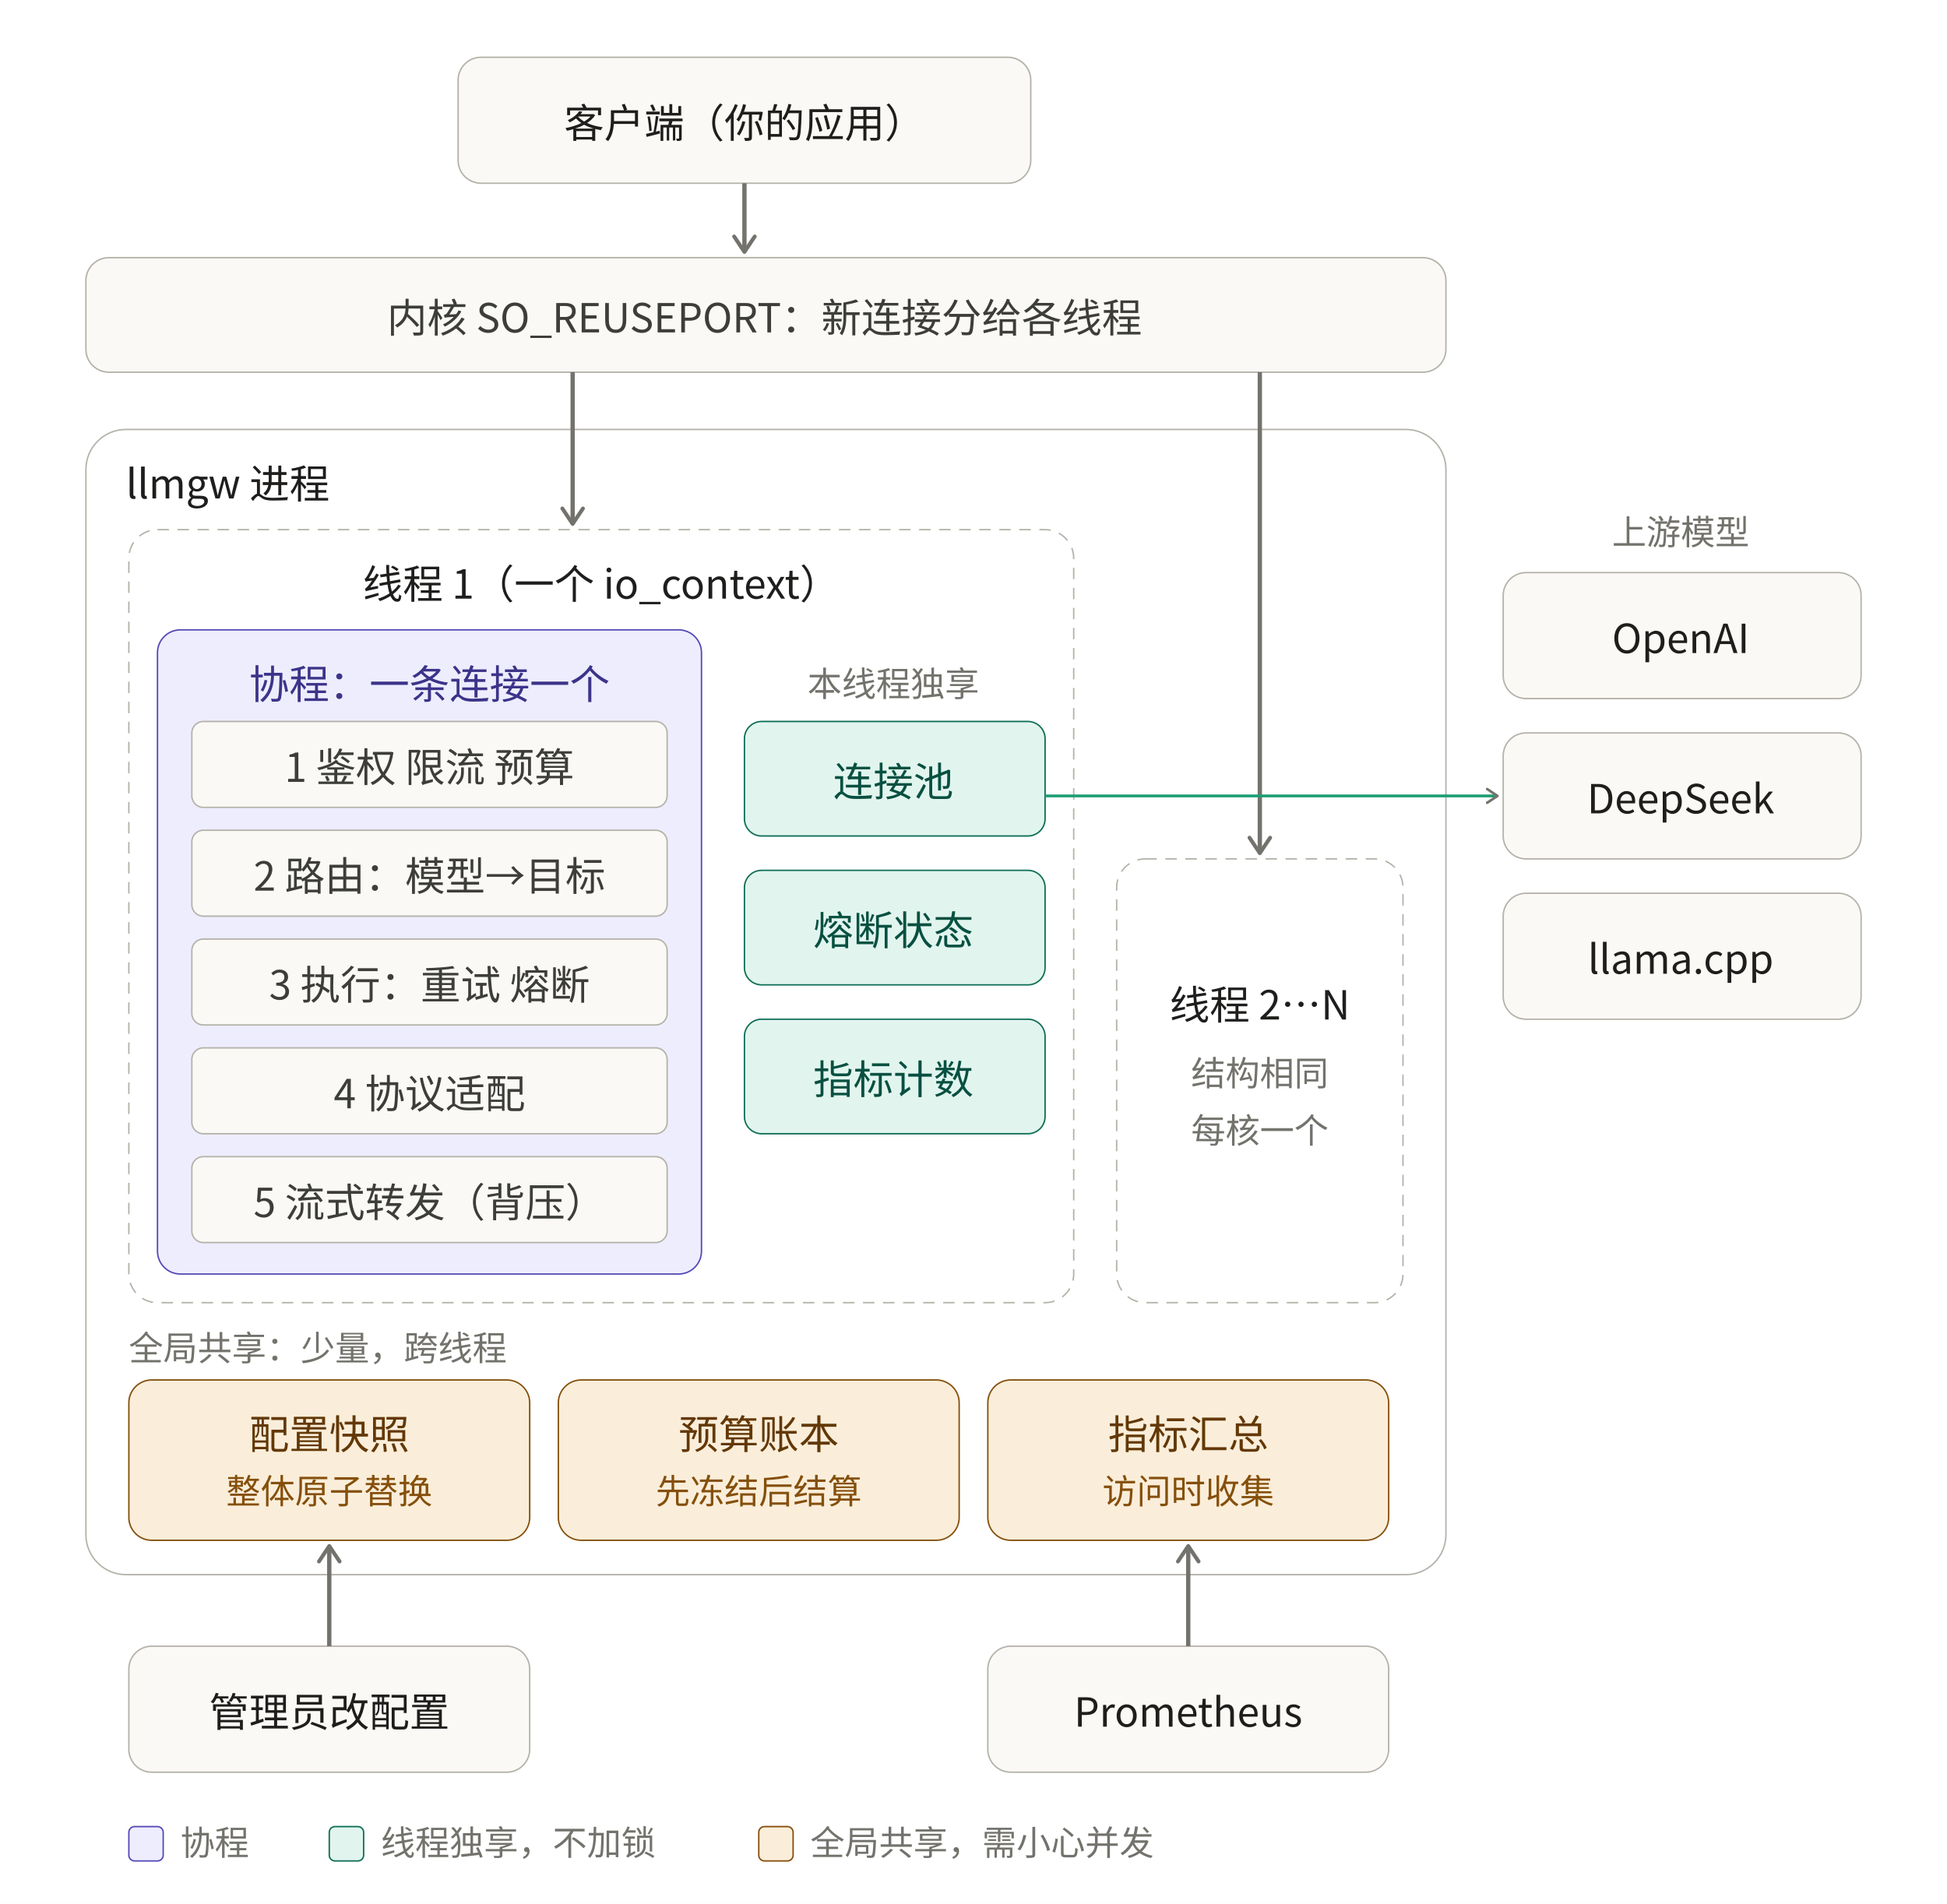
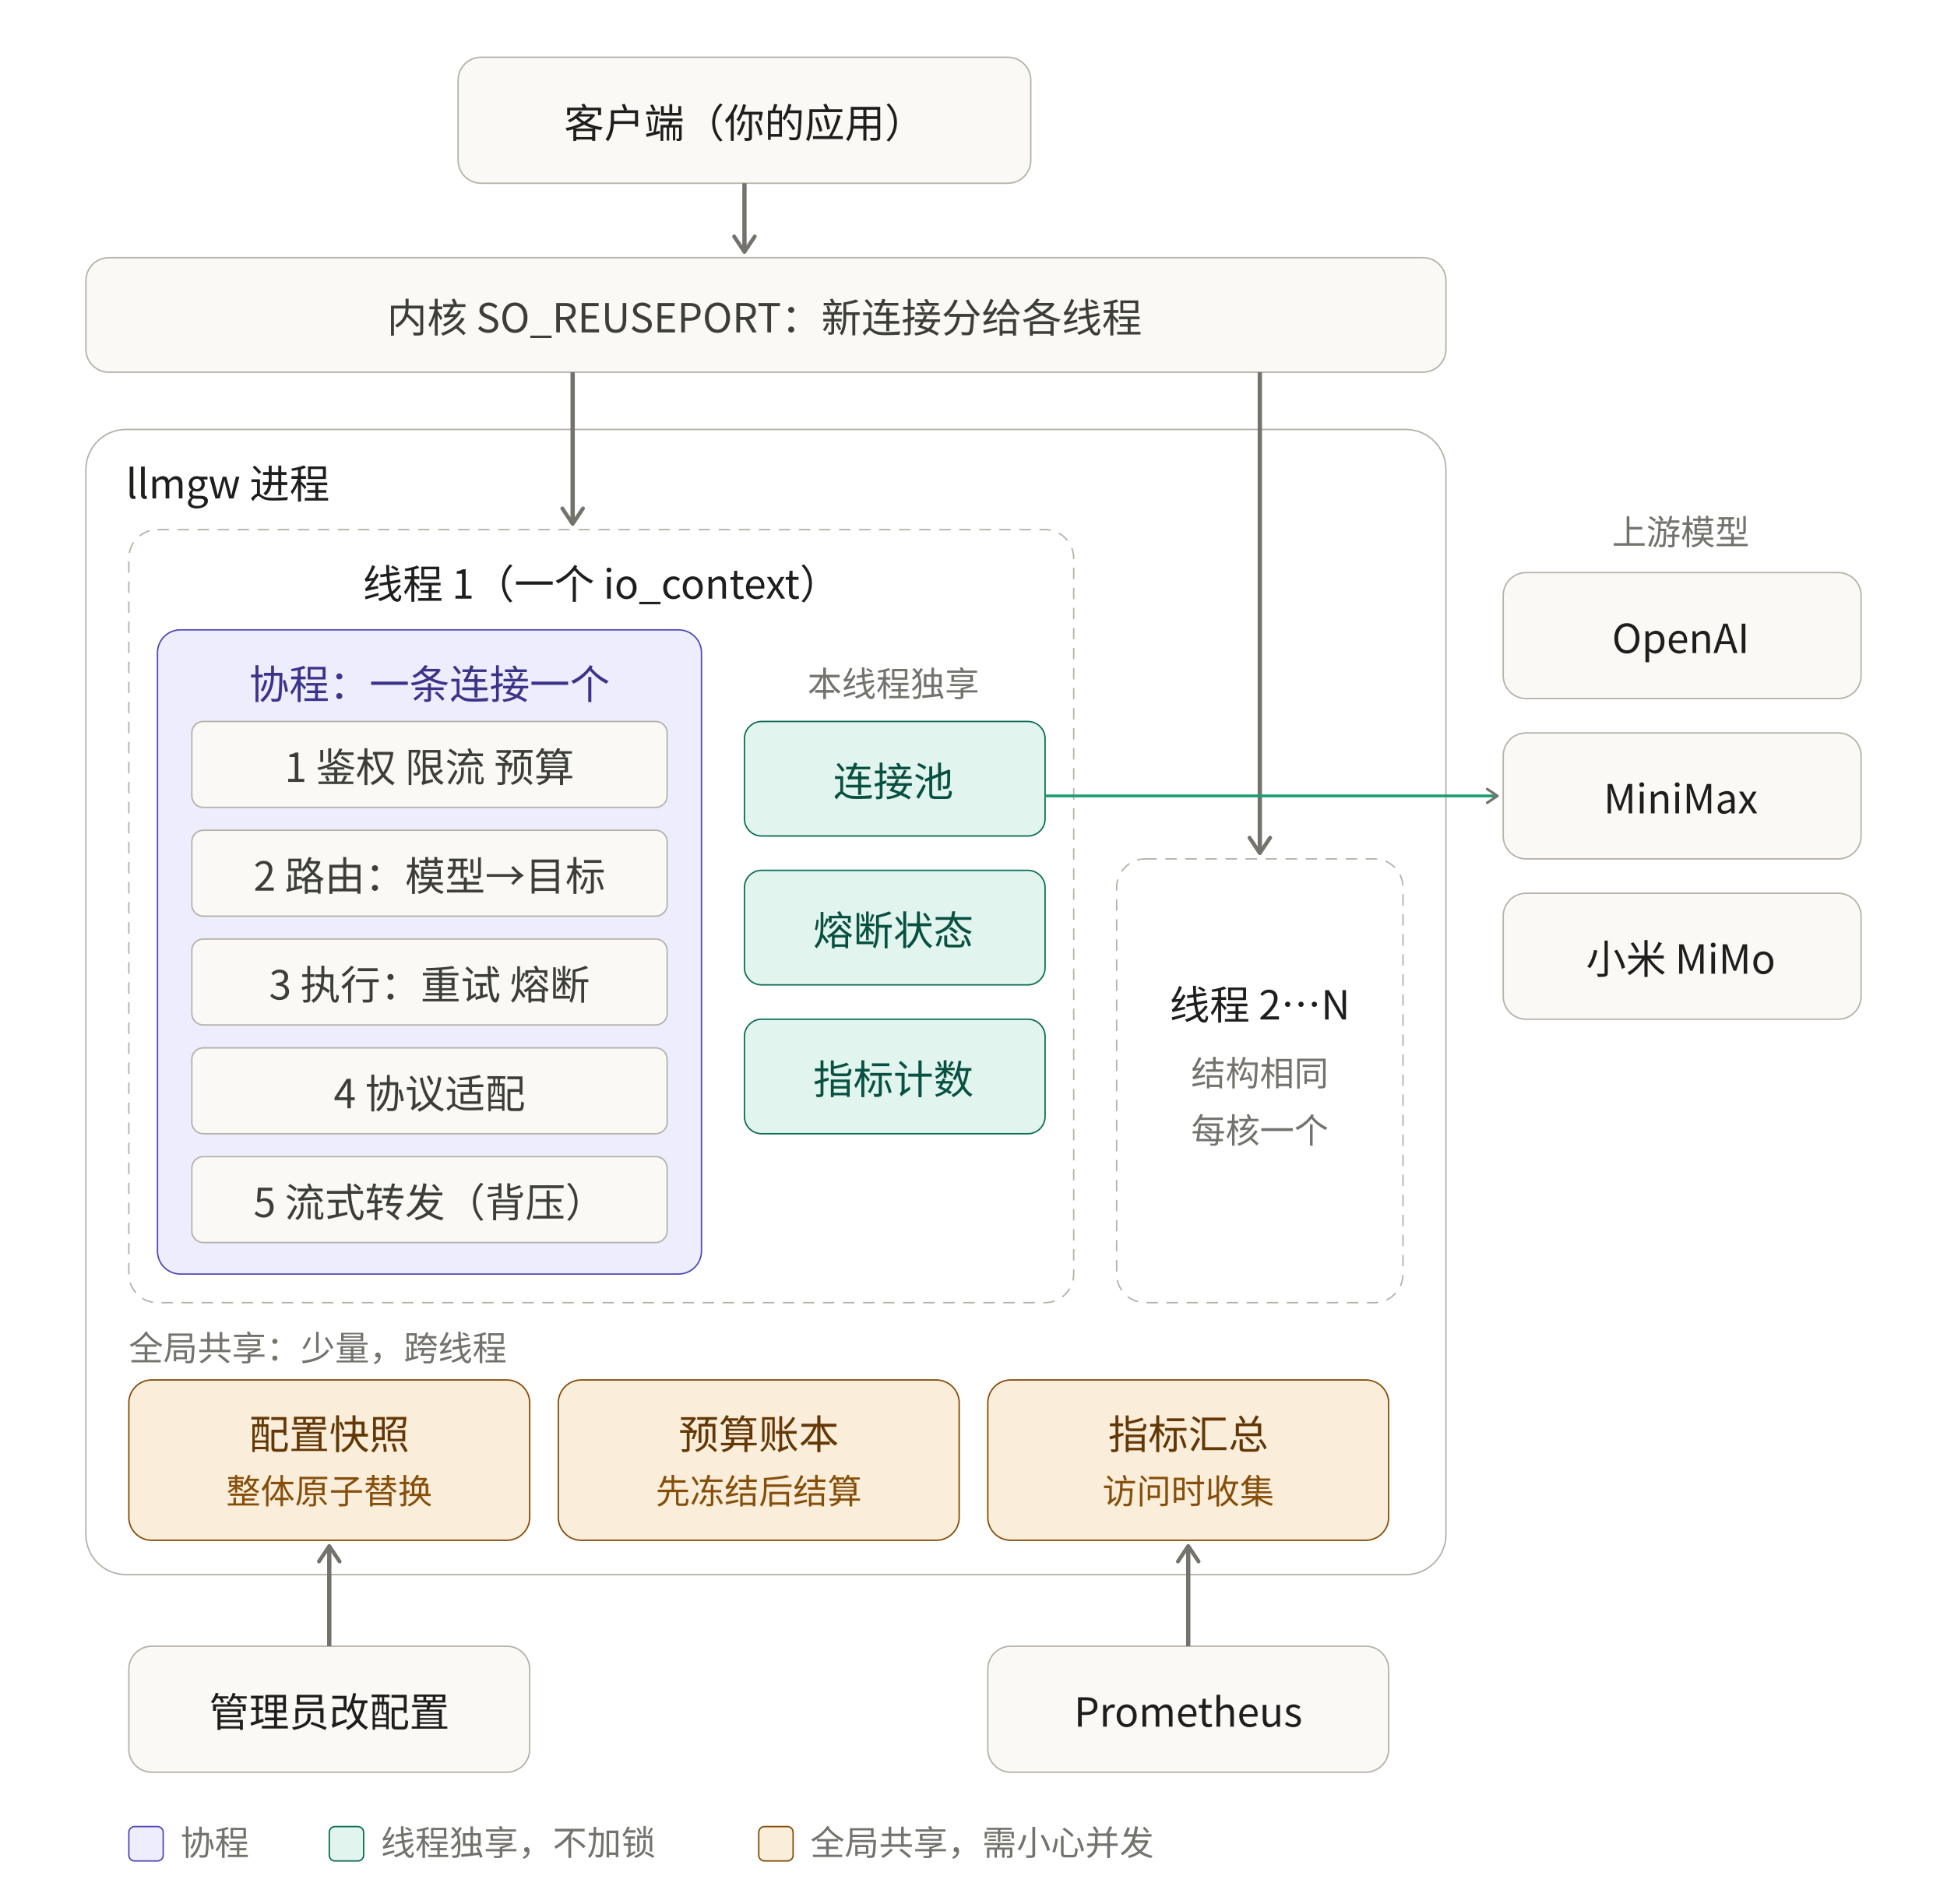
<svg xmlns="http://www.w3.org/2000/svg" width="680" height="665" viewBox="0 0 680 665" role="img">
  <style>text{font-family:'PingFang SC','Hiragino Sans GB','Microsoft YaHei','Noto Sans CJK SC','Noto Sans SC','Source Han Sans SC',sans-serif}.t{font-size:14px;font-weight:400;fill:#3d3d3a}.ts{font-size:12px;font-weight:400;fill:#73726c}.th{font-size:14px;font-weight:500;fill:#1f1e1d}.box{fill:#faf9f5;stroke:#b4b2a9}.arr{stroke:#73726c;stroke-width:1.5;fill:none}.c-purple&gt;rect,.c-purple&gt;circle,rect.c-purple,circle.c-purple{fill:#EEEDFE;stroke:#534AB7}.c-purple&gt;.th,.c-purple&gt;.t{fill:#3C3489}.c-purple&gt;.ts{fill:#534AB7}.c-teal&gt;rect,.c-teal&gt;circle,rect.c-teal,circle.c-teal{fill:#E1F5EE;stroke:#0F6E56}.c-teal&gt;.th,.c-teal&gt;.t{fill:#085041}.c-teal&gt;.ts{fill:#0F6E56}.c-amber&gt;rect,.c-amber&gt;circle,rect.c-amber,circle.c-amber{fill:#FAEEDA;stroke:#854F0B}.c-amber&gt;.th,.c-amber&gt;.t{fill:#633806}.c-amber&gt;.ts{fill:#854F0B}.c-red&gt;rect,.c-red&gt;circle,rect.c-red,circle.c-red{fill:#FCEBEB;stroke:#A32D2D}.c-red&gt;.th,.c-red&gt;.t{fill:#791F1F}.c-red&gt;.ts{fill:#A32D2D}.c-gray&gt;rect,.c-gray&gt;circle,rect.c-gray,circle.c-gray{fill:#F1EFE8;stroke:#5F5E5A}.c-gray&gt;.th,.c-gray&gt;.t{fill:#444441}.c-gray&gt;.ts{fill:#5F5E5A}</style>
  <rect width="680" height="665" fill="#ffffff" />
  <defs>
    <marker id="arrow" viewBox="0 0 10 10" refX="8" refY="5" markerWidth="6" markerHeight="6" orient="auto-start-reverse">
      <path d="M2 1L8 5L2 9" fill="none" stroke="#73726c" stroke-width="1.5" stroke-linecap="round" stroke-linejoin="round" />
    </marker>
  </defs>
  <rect x="160" y="20" width="200" height="44" rx="8" class="box" stroke-width="0.5" />
  <text class="th" x="260" y="42" text-anchor="middle" dominant-baseline="central">客户端（你的应用）</text>
  <line x1="260" y1="64" x2="260" y2="88" class="arr" marker-end="url(#arrow)" />
  <rect x="30" y="90" width="475" height="40" rx="8" class="box" stroke-width="0.5" />
  <text class="t" x="267" y="110" text-anchor="middle" dominant-baseline="central">内核 SO_REUSEPORT：新连接分给各线程</text>
  <rect x="30" y="150" width="475" height="400" rx="14" fill="none" stroke="#b4b2a9" stroke-width="0.5" />
  <text class="th" x="44" y="168" dominant-baseline="central">llmgw 进程</text>
  <line x1="200" y1="130" x2="200" y2="183" class="arr" marker-end="url(#arrow)" />
  <line x1="440" y1="130" x2="440" y2="298" class="arr" marker-end="url(#arrow)" />
  <rect x="45" y="185" width="330" height="270" rx="10" fill="none" stroke="#b4b2a9" stroke-width="0.5" stroke-dasharray="4 3" />
  <text class="th" x="210" y="203" text-anchor="middle" dominant-baseline="central">线程 1（一个 io_context）</text>
  <g class="c-purple">
    <rect x="55" y="220" width="190" height="225" rx="8" stroke-width="0.5" />
    <text class="th" x="150" y="238" text-anchor="middle" dominant-baseline="central">协程：一条连接一个</text>
  </g>
  <rect x="67" y="252" width="166" height="30" rx="4" class="box" stroke-width="0.5" />
  <text class="t" x="150" y="267" text-anchor="middle" dominant-baseline="central">1 鉴权 限流 预算</text>
  <rect x="67" y="290" width="166" height="30" rx="4" class="box" stroke-width="0.5" />
  <text class="t" x="150" y="305" text-anchor="middle" dominant-baseline="central">2 路由：模型→目标</text>
  <rect x="67" y="328" width="166" height="30" rx="4" class="box" stroke-width="0.5" />
  <text class="t" x="150" y="343" text-anchor="middle" dominant-baseline="central">3 执行：重试 熔断</text>
  <rect x="67" y="366" width="166" height="30" rx="4" class="box" stroke-width="0.5" />
  <text class="t" x="150" y="381" text-anchor="middle" dominant-baseline="central">4 协议适配</text>
  <rect x="67" y="404" width="166" height="30" rx="4" class="box" stroke-width="0.5" />
  <text class="t" x="150" y="419" text-anchor="middle" dominant-baseline="central">5 流式转发（背压）</text>
  <text class="ts" x="312" y="238" text-anchor="middle" dominant-baseline="central">本线程独享</text>
  <g class="c-teal">
    <rect x="260" y="252" width="105" height="40" rx="6" stroke-width="0.5" />
    <text class="th" x="312" y="272" text-anchor="middle" dominant-baseline="central">连接池</text>
  </g>
  <g class="c-teal">
    <rect x="260" y="304" width="105" height="40" rx="6" stroke-width="0.5" />
    <text class="th" x="312" y="324" text-anchor="middle" dominant-baseline="central">熔断状态</text>
  </g>
  <g class="c-teal">
    <rect x="260" y="356" width="105" height="40" rx="6" stroke-width="0.5" />
    <text class="th" x="312" y="376" text-anchor="middle" dominant-baseline="central">指标计数</text>
  </g>
  <rect x="390" y="300" width="100" height="155" rx="10" fill="none" stroke="#b4b2a9" stroke-width="0.5" stroke-dasharray="4 3" />
  <text class="th" x="440" y="350" text-anchor="middle" dominant-baseline="central">线程 2…N</text>
  <text class="ts" x="440" y="374" text-anchor="middle" dominant-baseline="central">结构相同</text>
  <text class="ts" x="440" y="394" text-anchor="middle" dominant-baseline="central">每核一个</text>
  <text class="ts" x="587" y="185" text-anchor="middle" dominant-baseline="central">上游模型</text>
  <rect x="525" y="200" width="125" height="44" rx="8" class="box" stroke-width="0.5" />
  <text class="th" x="587" y="222" text-anchor="middle" dominant-baseline="central">OpenAI</text>
  <rect x="525" y="256" width="125" height="44" rx="8" class="box" stroke-width="0.5" />
-   <text class="th" x="587" y="278" text-anchor="middle" dominant-baseline="central">DeepSeek</text>
+   <text class="th" x="587" y="278" text-anchor="middle" dominant-baseline="central">MiniMax</text>
  <rect x="525" y="312" width="125" height="44" rx="8" class="box" stroke-width="0.5" />
-   <text class="th" x="587" y="334" text-anchor="middle" dominant-baseline="central">llama.cpp</text>
+   <text class="th" x="587" y="334" text-anchor="middle" dominant-baseline="central">小米 MiMo</text>
  <line x1="365" y1="278" x2="523" y2="278" stroke="#1D9E75" stroke-width="1" marker-end="url(#arrow)" />
  <text class="ts" x="45" y="470" dominant-baseline="central">全局共享：少量，跨线程</text>
  <g class="c-amber">
    <rect x="45" y="482" width="140" height="56" rx="8" stroke-width="0.5" />
    <text class="th" x="115" y="500" text-anchor="middle" dominant-baseline="central">配置快照</text>
    <text class="ts" x="115" y="520" text-anchor="middle" dominant-baseline="central">整体原子替换</text>
  </g>
  <g class="c-amber">
    <rect x="195" y="482" width="140" height="56" rx="8" stroke-width="0.5" />
    <text class="th" x="265" y="500" text-anchor="middle" dominant-baseline="central">预算账本</text>
    <text class="ts" x="265" y="520" text-anchor="middle" dominant-baseline="central">先冻结后结算</text>
  </g>
  <g class="c-amber">
    <rect x="345" y="482" width="140" height="56" rx="8" stroke-width="0.5" />
    <text class="th" x="415" y="500" text-anchor="middle" dominant-baseline="central">指标汇总</text>
    <text class="ts" x="415" y="520" text-anchor="middle" dominant-baseline="central">访问时收集</text>
  </g>
  <rect x="45" y="575" width="140" height="44" rx="8" class="box" stroke-width="0.5" />
  <text class="th" x="115" y="597" text-anchor="middle" dominant-baseline="central">管理员改配置</text>
  <line x1="115" y1="575" x2="115" y2="540" class="arr" marker-end="url(#arrow)" />
  <rect x="345" y="575" width="140" height="44" rx="8" class="box" stroke-width="0.5" />
  <text class="th" x="415" y="597" text-anchor="middle" dominant-baseline="central">Prometheus</text>
  <line x1="415" y1="575" x2="415" y2="540" class="arr" marker-end="url(#arrow)" />
  <rect x="45" y="638" width="12" height="12" rx="2" class="c-purple" stroke-width="0.5" />
  <text class="ts" x="63" y="648">协程</text>
  <rect x="115" y="638" width="12" height="12" rx="2" class="c-teal" stroke-width="0.5" />
  <text class="ts" x="133" y="648">线程独享，不加锁</text>
  <rect x="265" y="638" width="12" height="12" rx="2" class="c-amber" stroke-width="0.5" />
  <text class="ts" x="283" y="648">全局共享，需小心并发</text>
</svg>
